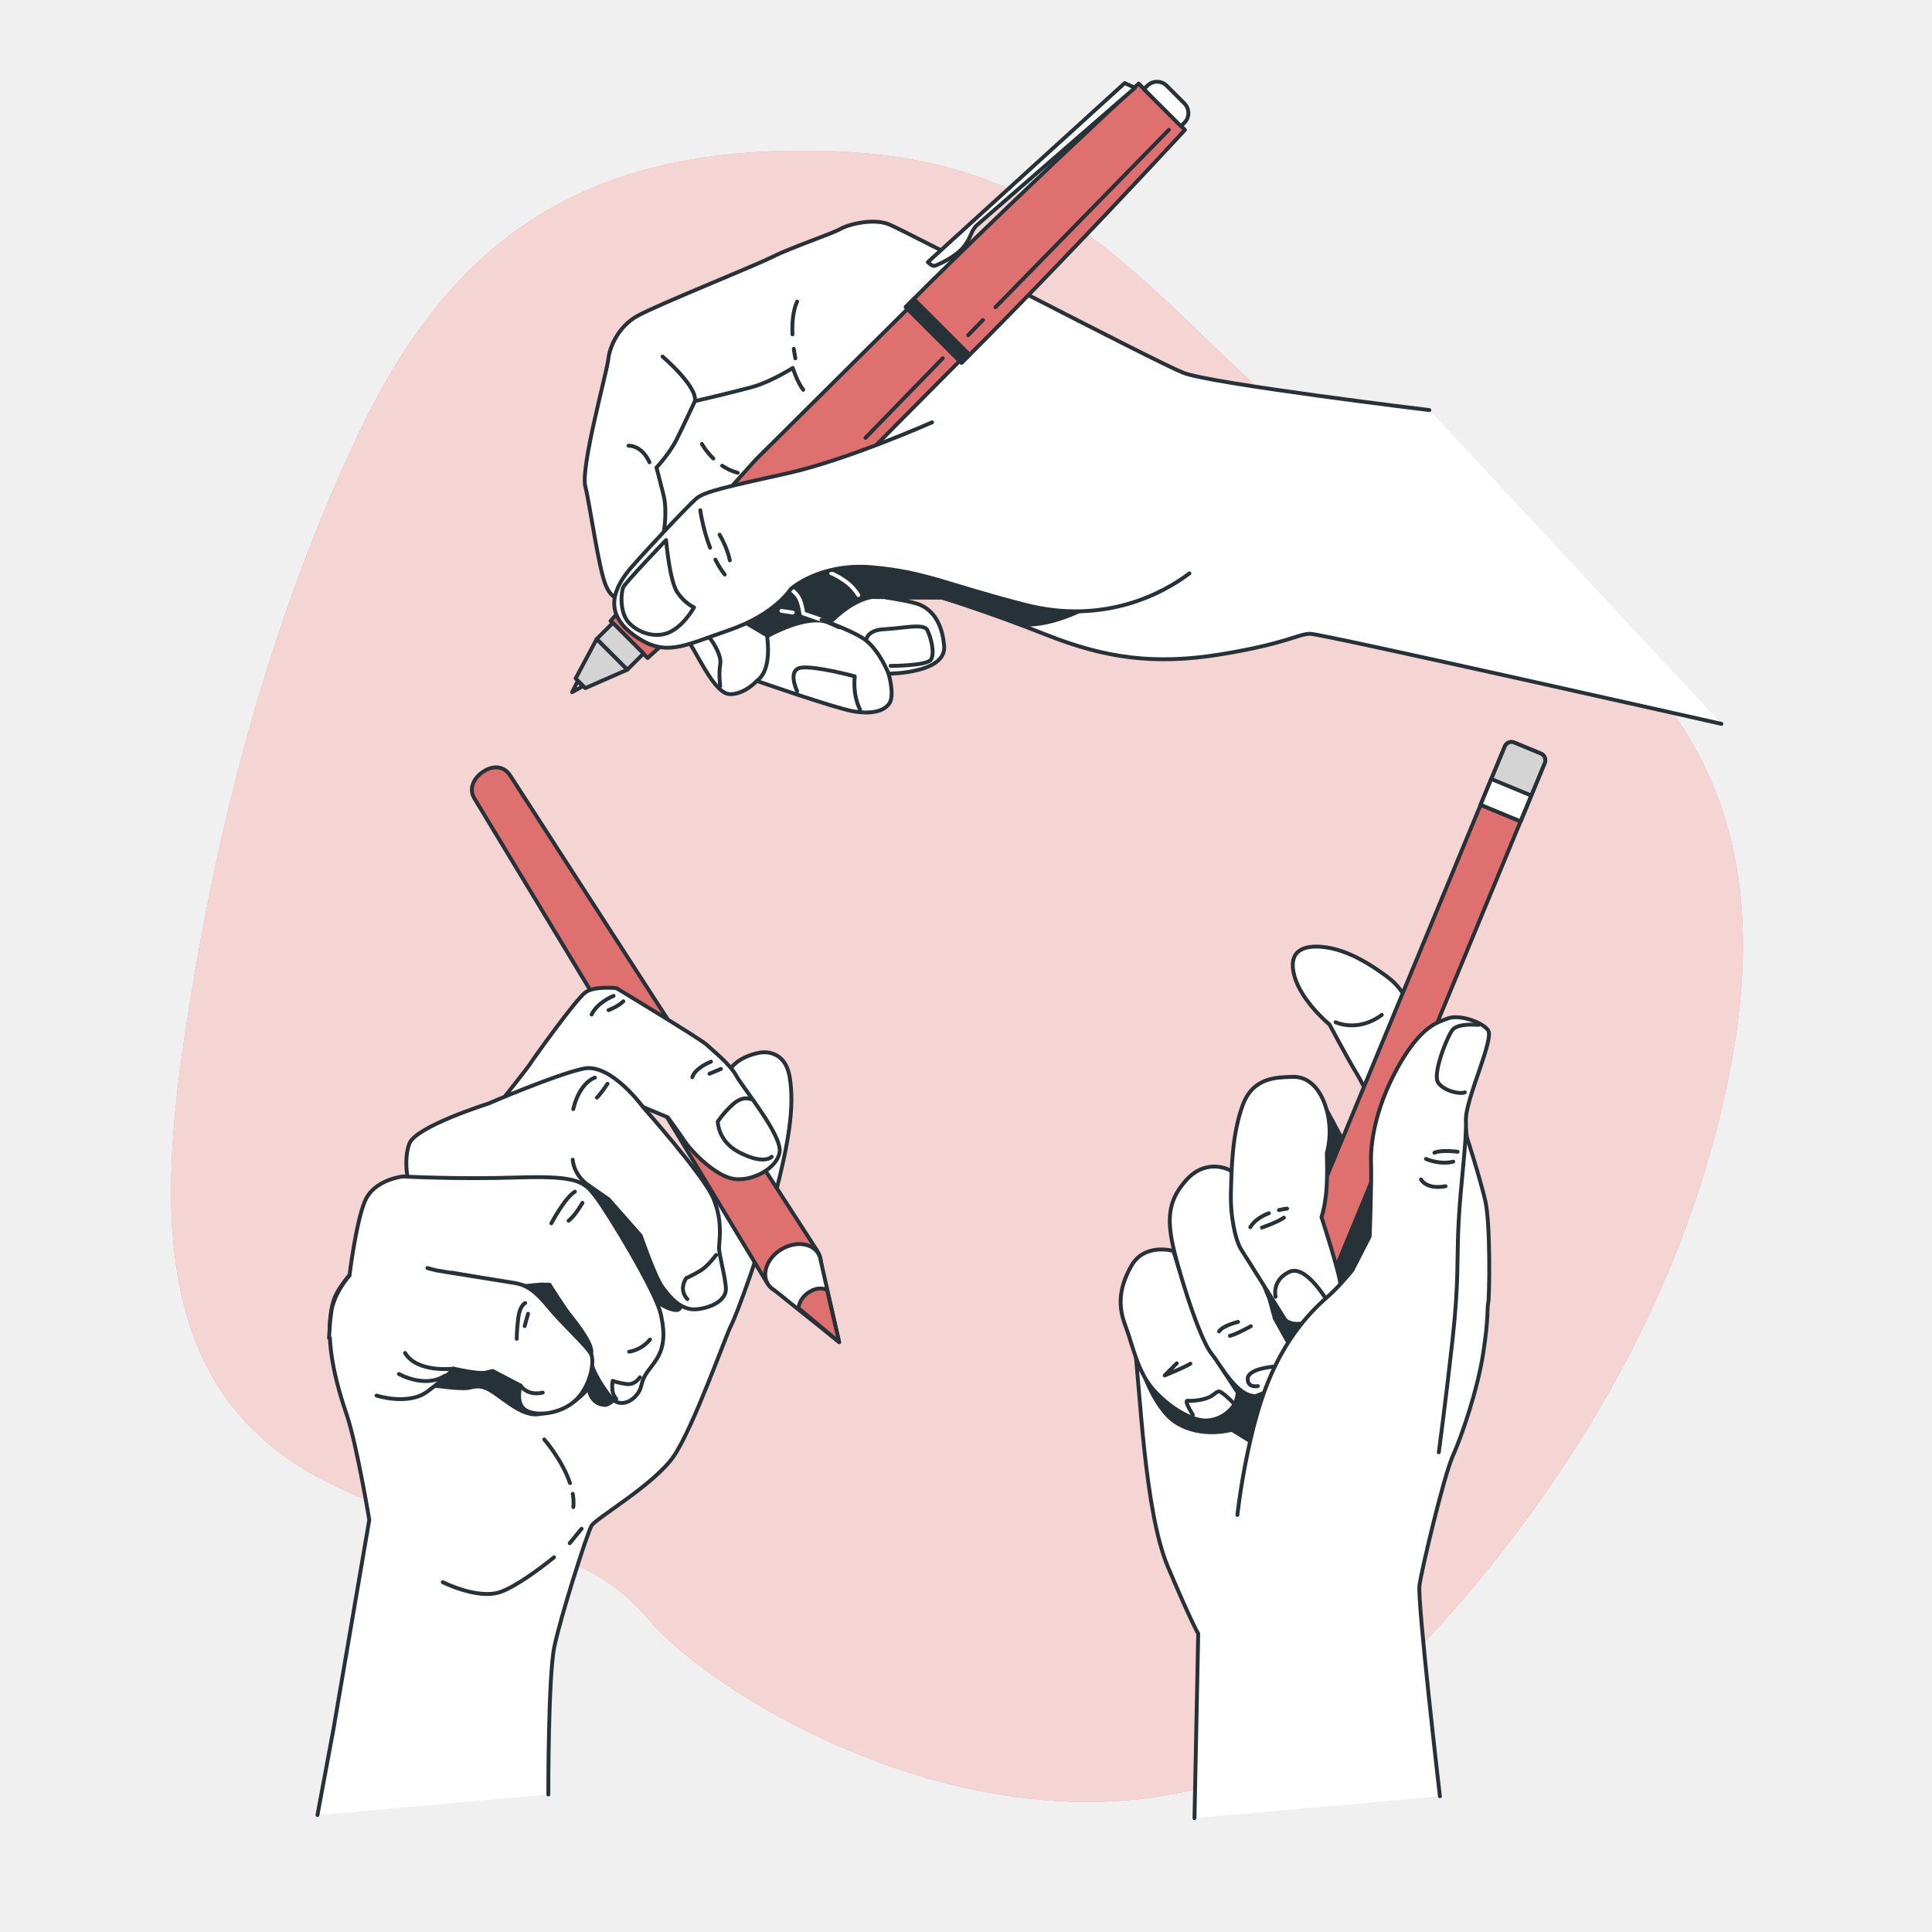
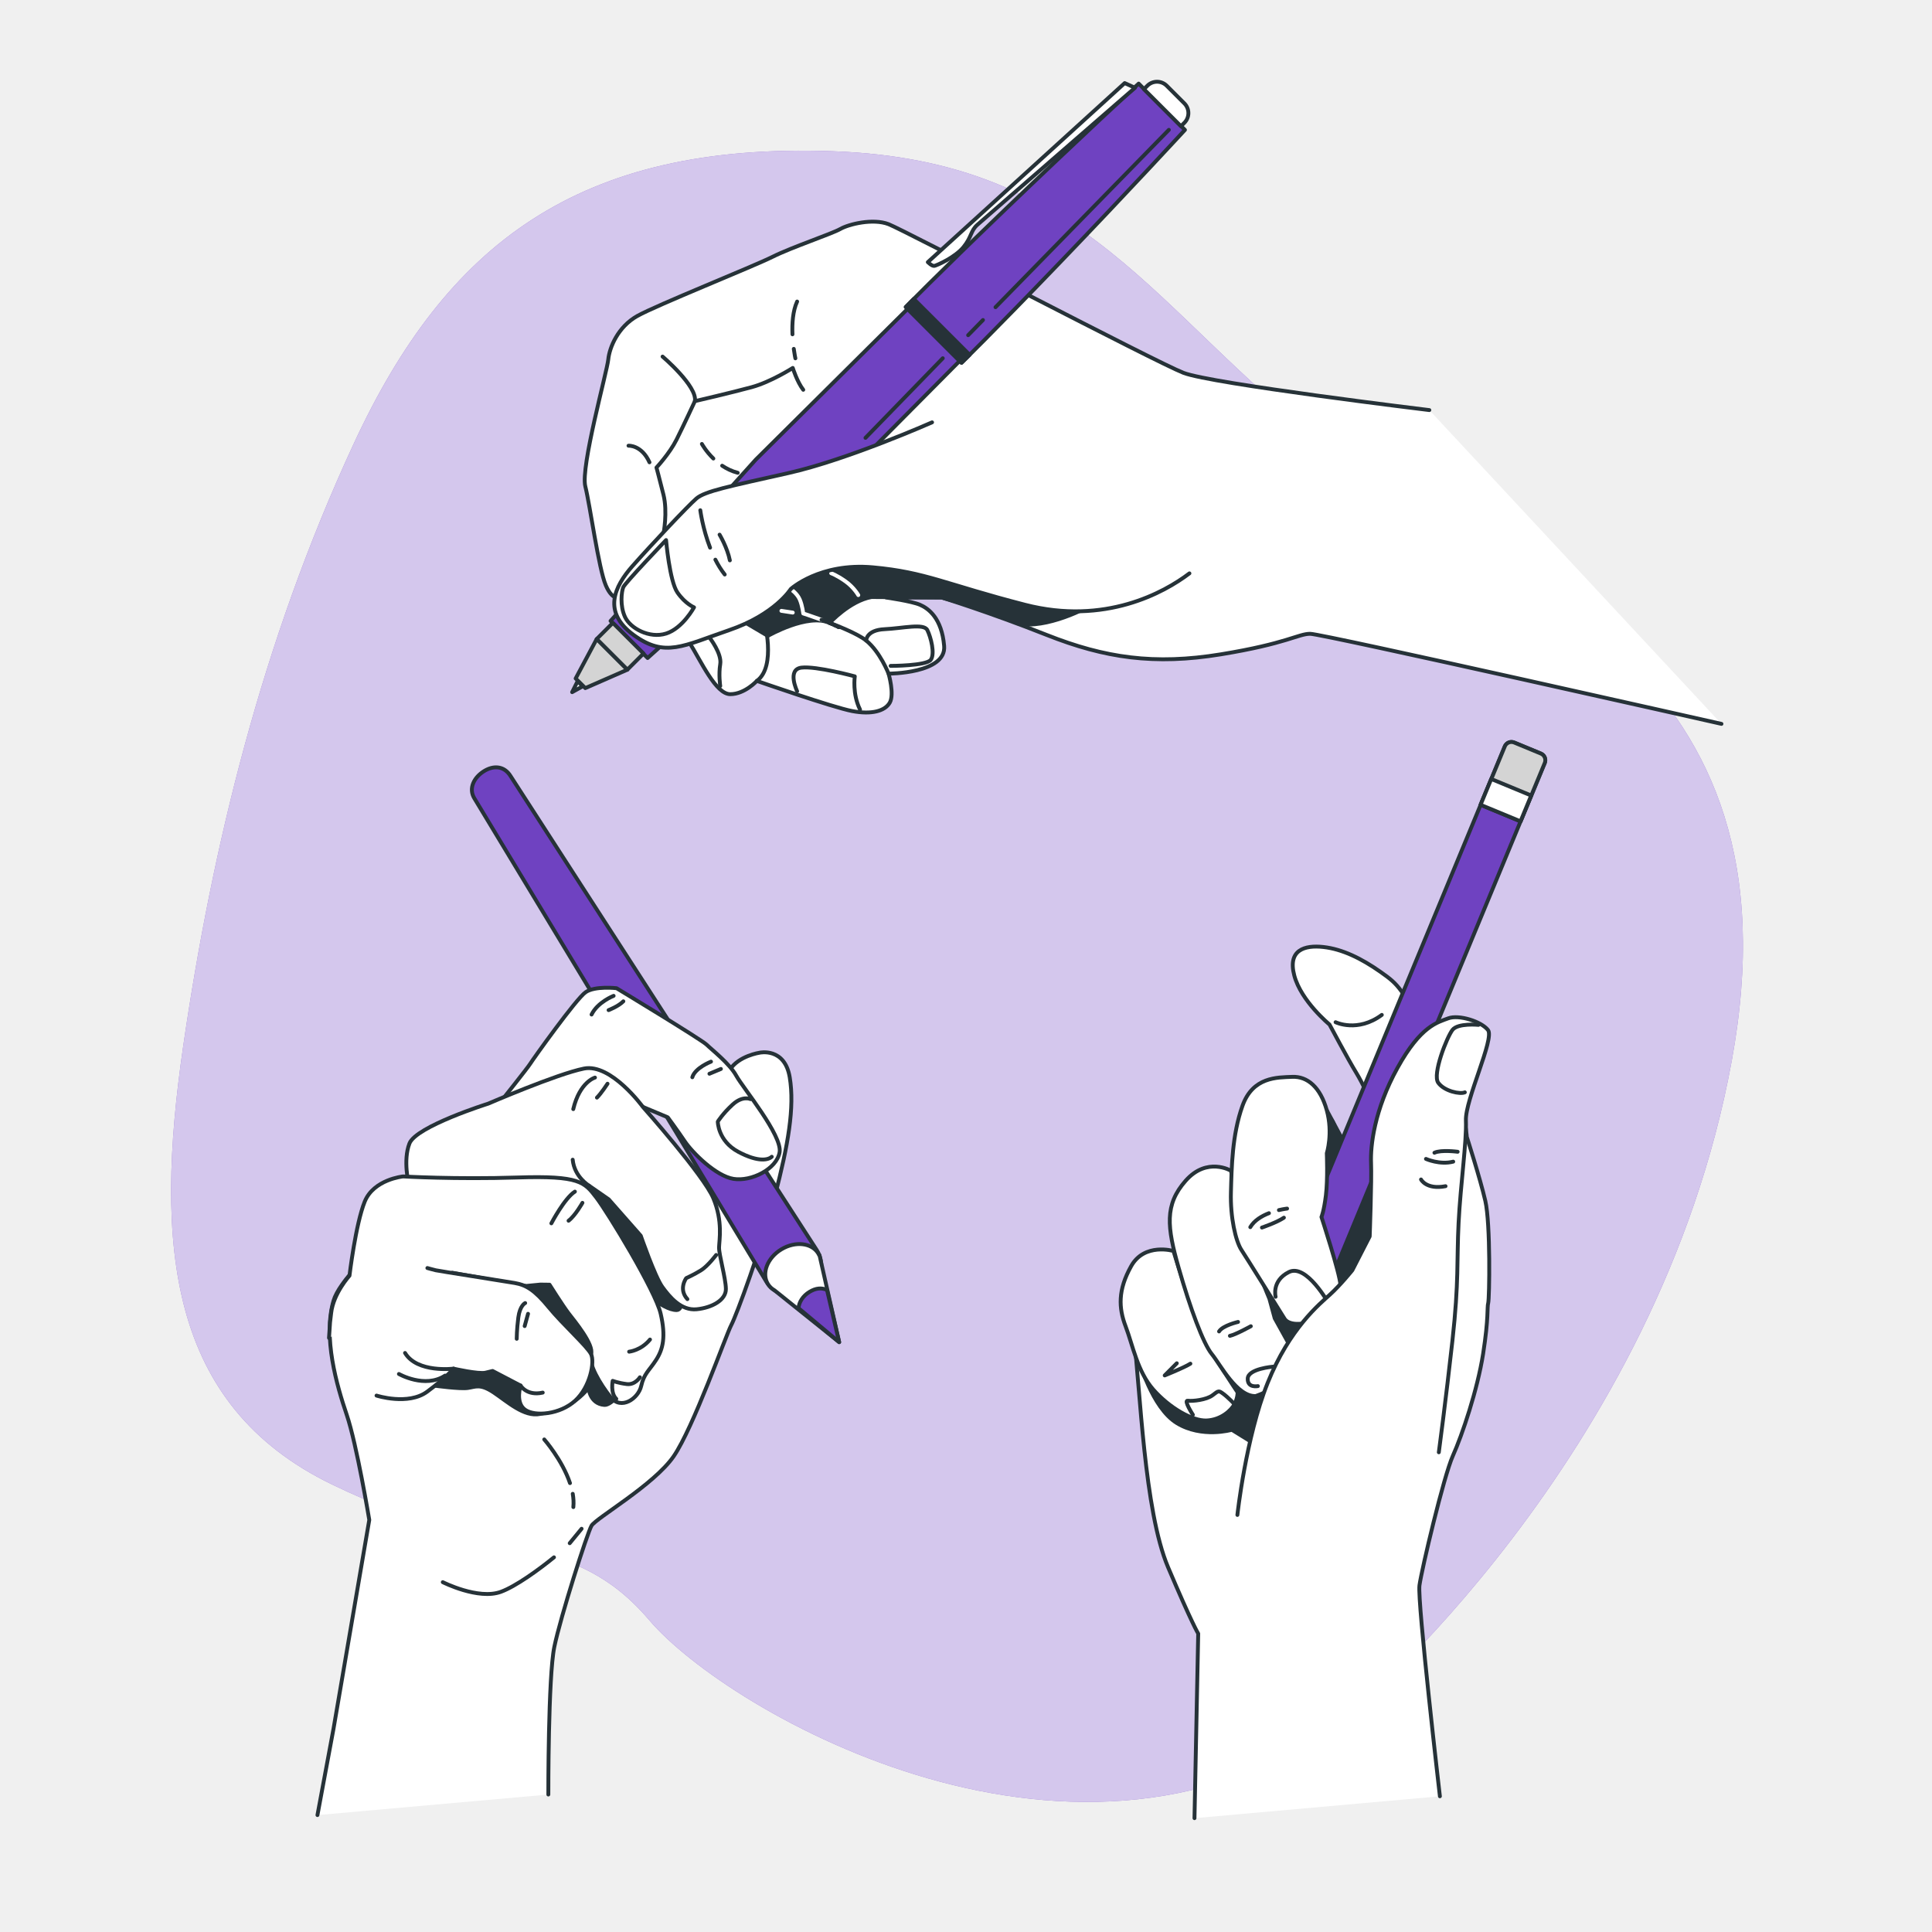
<svg xmlns="http://www.w3.org/2000/svg" width="500" height="500" viewBox="0 0 500 500" fill="none">
-   <path d="M349.011 444.022C349.011 444.022 429.191 377.842 448.149 274.664C467.107 171.486 389.437 150.727 343.893 115.789C298.349 80.851 281.599 41.518 215.581 39.139C149.563 36.761 115.399 63.35 91.537 114.848C67.676 166.346 54.92 219.222 47.402 270.824C39.884 322.426 43.547 363.637 85.913 384.172C128.279 404.707 147.95 395.678 168.068 419.342C188.186 443.005 280.032 496.543 349.011 444.022Z" fill="#DF7070" />
+   <path d="M349.011 444.022C349.011 444.022 429.191 377.842 448.149 274.664C467.107 171.486 389.437 150.727 343.893 115.789C298.349 80.851 281.599 41.518 215.581 39.139C149.563 36.761 115.399 63.35 91.537 114.848C67.676 166.346 54.92 219.222 47.402 270.824C39.884 322.426 43.547 363.637 85.913 384.172C128.279 404.707 147.95 395.678 168.068 419.342C188.186 443.005 280.032 496.543 349.011 444.022Z" fill="#6F42C1" />
  <path opacity="0.7" d="M349.011 444.022C349.011 444.022 429.191 377.842 448.149 274.664C467.107 171.486 389.437 150.727 343.893 115.789C298.349 80.851 281.599 41.518 215.581 39.139C149.563 36.761 115.399 63.35 91.537 114.848C67.676 166.346 54.92 219.222 47.402 270.824C39.884 322.426 43.547 363.637 85.913 384.172C128.279 404.707 147.95 395.678 168.068 419.342C188.186 443.005 280.032 496.543 349.011 444.022Z" fill="white" />
  <path d="M372.643 464.874C372.643 464.874 366.784 414.421 367.355 410.297C367.926 406.172 373.619 382.073 376.003 376.753C378.388 371.433 382.366 359.709 383.834 350.327C385.302 340.945 384.82 338.356 385.144 337.224C385.469 336.092 385.768 316.694 384.4 310.787C383.032 304.88 379.599 294.214 379.599 294.214C379.599 294.214 379.159 283.794 370.731 269.611C362.303 255.428 362.288 255.056 357.293 251.539C352.298 248.022 347.35 245.622 342.481 245.082C337.612 244.542 333.193 245.847 334.965 252.482C336.736 259.118 344.074 265.145 344.074 265.145C344.074 265.145 348.932 274.26 350.935 277.53C352.937 280.801 354.599 284.831 354.599 284.831L355.023 294.878L351.925 300.973C351.925 300.973 347.255 296.324 345.159 290.821C343.063 285.318 335.064 290.129 332.449 298.814C329.834 307.499 291.782 333.338 293.448 346.315C295.115 359.292 296.079 390.939 302.289 405.588C308.5 420.237 310.098 422.78 310.098 422.78L309.133 470.538" fill="white" />
  <path d="M372.643 464.874C372.643 464.874 366.784 414.421 367.355 410.297C367.926 406.172 373.619 382.073 376.003 376.753C378.388 371.433 382.366 359.709 383.834 350.327C385.302 340.945 384.82 338.356 385.144 337.224C385.469 336.092 385.768 316.694 384.4 310.787C383.032 304.88 379.599 294.214 379.599 294.214C379.599 294.214 379.159 283.794 370.731 269.611C362.303 255.428 362.288 255.056 357.293 251.539C352.298 248.022 347.35 245.622 342.481 245.082C337.612 244.542 333.193 245.847 334.965 252.482C336.736 259.118 344.074 265.145 344.074 265.145C344.074 265.145 348.932 274.26 350.935 277.53C352.937 280.801 354.599 284.831 354.599 284.831L355.023 294.878L351.925 300.973C351.925 300.973 347.255 296.324 345.159 290.821C343.063 285.318 335.064 290.129 332.449 298.814C329.834 307.499 291.782 333.338 293.448 346.315C295.115 359.292 296.079 390.939 302.289 405.588C308.5 420.237 310.098 422.78 310.098 422.78L309.133 470.538" stroke="#263238" stroke-miterlimit="10" stroke-linecap="round" stroke-linejoin="round" />
  <path d="M294.748 351.881C294.748 351.881 298.048 364.28 304.55 368.281C311.051 372.282 318.803 370.031 318.803 370.031L326.055 374.532L354.312 336.773C354.312 336.773 360.313 318.519 359.813 312.017C359.313 305.516 358.813 301.514 357.813 300.764C356.813 300.014 349.561 297.013 349.561 297.013L346.81 293.762L343.37 287.339C343.37 287.339 339.808 299.514 330.306 309.016C320.804 318.518 302.049 332.522 298.298 340.273C294.548 348.027 293.498 346.38 294.748 351.881Z" fill="#263238" stroke="#263238" stroke-miterlimit="10" stroke-linecap="round" stroke-linejoin="round" />
  <path d="M345.65 264.55C345.65 264.55 351.325 267.321 357.612 262.655" stroke="#263238" stroke-miterlimit="10" stroke-linecap="round" stroke-linejoin="round" />
-   <path d="M345.312 329.089L335.028 341.487C334.462 342.169 333.355 341.701 333.45 340.819L334.971 324.81L389.443 193.166C389.834 192.221 390.917 191.772 391.862 192.163L398.78 195.026C399.725 195.417 400.174 196.5 399.783 197.445L345.312 329.089Z" fill="#DF7070" stroke="#263238" stroke-miterlimit="10" stroke-linecap="round" stroke-linejoin="round" />
+   <path d="M345.312 329.089L335.028 341.487C334.462 342.169 333.355 341.701 333.45 340.819L334.971 324.81L389.443 193.166C389.834 192.221 390.917 191.772 391.862 192.163L398.78 195.026C399.725 195.417 400.174 196.5 399.783 197.445L345.312 329.089Z" fill="#6F42C1" stroke="#263238" stroke-miterlimit="10" stroke-linecap="round" stroke-linejoin="round" />
  <path d="M393.529 212.564L399.785 197.446C400.176 196.501 399.727 195.418 398.782 195.027L391.864 192.164C390.919 191.773 389.836 192.222 389.445 193.167L383.189 208.285L393.529 212.564Z" fill="#D4D4D4" stroke="#263238" stroke-miterlimit="10" stroke-linecap="round" stroke-linejoin="round" />
  <path d="M385.932 201.6L383.167 208.283L393.507 212.562L396.273 205.878L385.932 201.6Z" fill="white" stroke="#263238" stroke-miterlimit="10" stroke-linecap="round" stroke-linejoin="round" />
  <path d="M334.968 324.846L333.45 340.82C333.354 341.702 334.462 342.17 335.028 341.488L345.29 329.117L334.968 324.846Z" fill="white" stroke="#263238" stroke-miterlimit="10" stroke-linecap="round" stroke-linejoin="round" />
  <path d="M334.119 333.782L333.45 340.82C333.354 341.701 334.462 342.17 335.028 341.487L339.554 336.03L334.119 333.782Z" fill="#263238" stroke="#263238" stroke-miterlimit="10" stroke-linecap="round" stroke-linejoin="round" />
  <path d="M320.286 360.335C320.286 360.335 320.345 361.722 319.488 363.379C318.631 365.036 315.955 367.465 312.257 367.621C308.558 367.777 302.623 364.323 298.488 359.634C294.353 354.946 293.136 348.05 291.312 343.264C289.489 338.478 289.294 333.855 292.738 327.688C296.183 321.522 303.687 323.752 303.687 323.752C303.687 323.752 309.062 341.356 311.338 345.891C313.615 350.428 320.286 360.335 320.286 360.335Z" fill="white" stroke="#263238" stroke-miterlimit="10" stroke-linecap="round" stroke-linejoin="round" />
  <path d="M308.721 366.15C308.721 366.15 306.243 362.318 307.409 362.5C308.574 362.682 312.263 362.295 313.833 361.071C315.402 359.847 315.402 359.847 316.597 360.723C317.792 361.599 319.488 363.38 319.488 363.38" stroke="#263238" stroke-miterlimit="10" stroke-linecap="round" stroke-linejoin="round" />
  <path d="M304.553 352.816L301.425 355.958C301.425 355.958 306.359 353.994 308.069 352.918" stroke="#263238" stroke-miterlimit="10" stroke-linecap="round" stroke-linejoin="round" />
  <path d="M318.558 302.978C318.558 302.978 312.382 299.302 306.857 305.557C301.332 311.811 302.038 317.571 305.03 328.097C308.022 338.623 311.418 347.743 313.615 350.429C315.813 353.115 320.104 361.502 324.958 361.297C324.958 361.297 333.182 358.634 334.605 353.942C336.028 349.25 333.407 347.508 333.407 347.508L329.897 341.172L328.526 336.135C328.526 336.135 323.896 325.215 322.496 319.485C321.097 313.754 318.558 302.978 318.558 302.978Z" fill="white" stroke="#263238" stroke-miterlimit="10" stroke-linecap="round" stroke-linejoin="round" />
  <path d="M323.713 343.228C323.713 343.228 319.791 345.4 318.3 345.714" stroke="#263238" stroke-miterlimit="10" stroke-linecap="round" stroke-linejoin="round" />
  <path d="M320.405 342.114C320.405 342.114 316.431 343.034 315.492 344.579" stroke="#263238" stroke-miterlimit="10" stroke-linecap="round" stroke-linejoin="round" />
  <path d="M329.5 353.693C329.5 353.693 323.037 354.198 322.914 356.75C322.79 359.303 325.545 358.723 325.545 358.723" stroke="#263238" stroke-miterlimit="10" stroke-linecap="round" stroke-linejoin="round" />
  <path d="M343.377 298.456C343.377 298.456 345.011 293.292 343.371 287.341C341.73 281.389 338.367 278.521 334.437 278.687C330.507 278.853 324.246 278.654 321.554 286.178C318.861 293.702 318.751 302.043 318.562 308.536C318.373 315.028 319.793 321.221 321.277 323.474C322.762 325.727 331.458 339.717 332.451 341.296C333.444 342.875 336.931 343.191 340.792 341.407C344.653 339.623 347.03 335.586 346.903 332.581C346.776 329.576 341.99 314.957 341.99 314.957C341.99 314.957 342.625 313.541 343.143 309.351C343.66 305.159 343.377 298.456 343.377 298.456Z" fill="white" stroke="#263238" stroke-miterlimit="10" stroke-linecap="round" stroke-linejoin="round" />
  <path d="M330.125 335.604C330.125 335.604 329.025 331.482 333.56 329.206C338.095 326.93 343.861 337.339 343.861 337.339" stroke="#263238" stroke-miterlimit="10" stroke-linecap="round" stroke-linejoin="round" />
  <path d="M328.402 313.97C326.544 314.694 324.608 315.831 323.574 317.587" stroke="#263238" stroke-miterlimit="10" stroke-linecap="round" stroke-linejoin="round" />
  <path d="M333.098 312.784C333.098 312.784 332.222 312.878 330.981 313.173" stroke="#263238" stroke-miterlimit="10" stroke-linecap="round" stroke-linejoin="round" />
  <path d="M326.59 317.691C326.59 317.691 330.471 316.369 332.271 315.135" stroke="#263238" stroke-miterlimit="10" stroke-linecap="round" stroke-linejoin="round" />
  <path d="M320.236 392.063C320.236 392.063 322.401 372.056 328.057 357.923C333.712 343.79 341.549 337.438 344.225 335.009C346.901 332.58 349.981 328.745 349.981 328.745L354.474 319.987C354.474 319.987 355.015 305.375 354.829 300.983C354.643 296.591 355.64 287.286 361.663 276.379C367.686 265.472 372.049 264.593 374.784 263.551C377.519 262.509 383.386 264.346 385.102 266.589C386.818 268.832 379.15 284.672 379.375 289.988C379.599 295.305 377.988 306.488 377.483 316.467C376.978 326.446 377.604 331.476 375.887 346.958C374.17 362.44 372.366 375.852 372.366 375.852" fill="white" />
  <path d="M320.236 392.063C320.236 392.063 322.401 372.056 328.057 357.923C333.712 343.79 341.549 337.438 344.225 335.009C346.901 332.58 349.981 328.745 349.981 328.745L354.474 319.987C354.474 319.987 355.015 305.375 354.829 300.983C354.643 296.591 355.64 287.286 361.663 276.379C367.686 265.472 372.049 264.593 374.784 263.551C377.519 262.509 383.386 264.346 385.102 266.589C386.818 268.832 379.15 284.672 379.375 289.988C379.599 295.305 377.988 306.488 377.483 316.467C376.978 326.446 377.604 331.476 375.887 346.958C374.17 362.44 372.366 375.852 372.366 375.852" stroke="#263238" stroke-miterlimit="10" stroke-linecap="round" stroke-linejoin="round" />
  <path d="M382.625 265.239C382.625 265.239 377.335 264.71 375.907 266.526C374.479 268.342 370.624 278.037 372.222 280.227C373.82 282.417 377.868 283.249 379.099 282.696" stroke="#263238" stroke-miterlimit="10" stroke-linecap="round" stroke-linejoin="round" />
  <path d="M377.239 298.075C377.239 298.075 372.951 297.504 371.23 298.329" stroke="#263238" stroke-miterlimit="10" stroke-linecap="round" stroke-linejoin="round" />
  <path d="M369.04 299.926C369.04 299.926 372.619 301.531 376.093 300.631" stroke="#263238" stroke-miterlimit="10" stroke-linecap="round" stroke-linejoin="round" />
  <path d="M367.76 305.247C367.76 305.247 369.128 307.948 374.104 306.986" stroke="#263238" stroke-miterlimit="10" stroke-linecap="round" stroke-linejoin="round" />
  <path d="M369.91 106.131C369.91 106.131 313.451 99.298 306.259 96.484C299.067 93.669 234.03 59.583 229.965 58.019C225.9 56.455 219.646 58.019 217.457 59.269C215.268 60.52 204.949 63.959 199.946 66.46C194.943 68.961 169.927 78.966 164.924 81.78C159.921 84.594 157.732 89.91 157.419 93.036C157.106 96.163 150.226 120.865 151.476 125.868C152.726 130.871 154.914 147.131 156.79 151.509C158.666 155.887 160.855 154.949 163.044 154.636C165.233 154.323 172.425 150.572 172.425 150.572C172.425 150.572 175.239 161.203 178.365 166.207C181.491 171.211 185.243 179.653 188.996 179.653C192.748 179.653 195.875 176.214 195.875 176.214C195.875 176.214 215.574 183.094 220.577 184.032C225.58 184.97 229.019 184.033 230.27 181.844C231.521 179.655 229.958 174.339 229.958 174.339C229.958 174.339 244.967 174.34 244.342 167.148C243.717 159.956 240.278 157.455 238.089 156.516C235.9 155.578 229.334 154.639 229.334 154.639L243.718 154.64C243.718 154.64 255.913 158.393 270.921 164.335C285.93 170.277 298.75 172.154 315.948 169.341C333.146 166.528 335.96 164.026 339.087 164.027C342.214 164.028 445.515 187.338 445.515 187.338" fill="white" />
  <path d="M369.91 106.131C369.91 106.131 313.451 99.298 306.259 96.484C299.067 93.669 234.03 59.583 229.965 58.019C225.9 56.455 219.646 58.019 217.457 59.269C215.268 60.52 204.949 63.959 199.946 66.46C194.943 68.961 169.927 78.966 164.924 81.78C159.921 84.594 157.732 89.91 157.419 93.036C157.106 96.163 150.226 120.865 151.476 125.868C152.726 130.871 154.914 147.131 156.79 151.509C158.666 155.887 160.855 154.949 163.044 154.636C165.233 154.323 172.425 150.572 172.425 150.572C172.425 150.572 175.239 161.203 178.365 166.207C181.491 171.211 185.243 179.653 188.996 179.653C192.748 179.653 195.875 176.214 195.875 176.214C195.875 176.214 215.574 183.094 220.577 184.032C225.58 184.97 229.019 184.033 230.27 181.844C231.521 179.655 229.958 174.339 229.958 174.339C229.958 174.339 244.967 174.34 244.342 167.148C243.717 159.956 240.278 157.455 238.089 156.516C235.9 155.578 229.334 154.639 229.334 154.639L243.718 154.64C243.718 154.64 255.913 158.393 270.921 164.335C285.93 170.277 298.75 172.154 315.948 169.341C333.146 166.528 335.96 164.026 339.087 164.027C342.214 164.028 445.515 187.338 445.515 187.338" stroke="#263238" stroke-miterlimit="10" stroke-linecap="round" stroke-linejoin="round" />
  <path d="M214.859 161.284C214.915 161.31 214.97 161.334 215.024 161.359C214.961 161.33 214.905 161.305 214.859 161.284Z" fill="#263238" stroke="#263238" stroke-miterlimit="10" stroke-linecap="round" stroke-linejoin="round" />
  <path d="M214.82 161.266C214.833 161.272 214.844 161.277 214.859 161.284C214.846 161.278 214.834 161.273 214.82 161.266Z" fill="#263238" stroke="#263238" stroke-miterlimit="10" stroke-linecap="round" stroke-linejoin="round" />
  <path d="M214.715 161.219C214.715 161.219 214.722 161.222 214.735 161.228C214.728 161.225 214.723 161.222 214.715 161.219Z" fill="#263238" stroke="#263238" stroke-miterlimit="10" stroke-linecap="round" stroke-linejoin="round" />
  <path d="M215.024 161.359C215.117 161.401 215.225 161.45 215.345 161.505C215.243 161.459 215.135 161.41 215.024 161.359Z" fill="#263238" stroke="#263238" stroke-miterlimit="10" stroke-linecap="round" stroke-linejoin="round" />
  <path d="M214.735 161.228C214.765 161.242 214.791 161.253 214.82 161.267C214.783 161.249 214.752 161.235 214.735 161.228Z" fill="#263238" stroke="#263238" stroke-miterlimit="10" stroke-linecap="round" stroke-linejoin="round" />
  <path d="M215.345 161.505C215.561 161.603 215.756 161.692 215.931 161.771C215.727 161.678 215.524 161.586 215.345 161.505Z" fill="#263238" stroke="#263238" stroke-miterlimit="10" stroke-linecap="round" stroke-linejoin="round" />
  <path d="M217.114 162.309C217.29 162.389 217.261 162.376 217.114 162.309Z" fill="#263238" stroke="#263238" stroke-miterlimit="10" stroke-linecap="round" stroke-linejoin="round" />
  <path d="M216.906 162.214C216.992 162.253 217.064 162.286 217.114 162.309C217.06 162.284 216.989 162.252 216.906 162.214Z" fill="#263238" stroke="#263238" stroke-miterlimit="10" stroke-linecap="round" stroke-linejoin="round" />
  <path d="M216.738 162.138C216.798 162.165 216.854 162.191 216.906 162.214C216.856 162.192 216.8 162.166 216.738 162.138Z" fill="#263238" stroke="#263238" stroke-miterlimit="10" stroke-linecap="round" stroke-linejoin="round" />
  <path d="M215.931 161.771C216.056 161.828 216.181 161.885 216.303 161.94C216.191 161.889 216.066 161.832 215.931 161.771Z" fill="#263238" stroke="#263238" stroke-miterlimit="10" stroke-linecap="round" stroke-linejoin="round" />
  <path d="M216.302 161.94C216.475 162.018 216.617 162.083 216.737 162.138C216.607 162.078 216.458 162.011 216.302 161.94Z" fill="#263238" stroke="#263238" stroke-miterlimit="10" stroke-linecap="round" stroke-linejoin="round" />
  <path d="M248.66 149.334C245.351 148.599 242.318 148.516 239.687 148.753C239.118 146.752 236.145 144.688 235.093 143.936C233.287 142.646 203.623 146.774 199.496 149.869C195.369 152.964 191.499 156.06 193.047 161.219L198.722 164.572C198.722 164.572 209.04 158.639 214.715 161.219C214.715 161.219 219.874 155.544 225.549 154.512L243.717 154.64C243.717 154.64 256.531 158.19 262.435 160.896C268.339 163.602 280.638 157.944 282.36 156.468C284.083 154.992 257.516 151.302 248.66 149.334Z" fill="#263238" stroke="#263238" stroke-miterlimit="10" stroke-linecap="round" stroke-linejoin="round" />
  <path d="M197.704 160.346C197.704 160.346 201.062 172.416 195.878 176.217" stroke="#263238" stroke-miterlimit="10" stroke-linecap="round" stroke-linejoin="round" />
  <path d="M186.398 177.531C186.398 177.531 185.946 174.591 186.398 171.878C186.85 169.165 183.684 165.095 183.684 165.095" stroke="#263238" stroke-miterlimit="10" stroke-linecap="round" stroke-linejoin="round" />
  <path d="M206.297 178.888C206.297 178.888 203.584 173.235 207.428 172.783C211.272 172.331 221.221 175.044 221.221 175.044C221.221 175.044 220.543 179.566 222.578 183.636" stroke="#263238" stroke-miterlimit="10" stroke-linecap="round" stroke-linejoin="round" />
  <path d="M212.606 160.398C209.925 159.421 207.88 158.764 207.88 158.764C207.88 158.764 207.654 156.729 206.976 155.146C206.298 153.563 204.635 152.453 204.635 152.453" stroke="white" stroke-miterlimit="10" stroke-linecap="round" stroke-linejoin="round" />
  <path d="M229.961 174.341C229.961 174.341 227.777 168.713 224.16 165.773C221.996 164.015 216.596 161.852 212.606 160.398" stroke="#263238" stroke-miterlimit="10" stroke-linecap="round" stroke-linejoin="round" />
  <path d="M202.227 158.085L205.166 158.537" stroke="white" stroke-miterlimit="10" stroke-linecap="round" stroke-linejoin="round" />
  <path d="M224.16 165.773C224.16 165.773 224.16 163.06 228.909 162.834C233.658 162.608 239.084 161.251 239.989 163.06C240.893 164.869 242.024 169.165 240.893 170.748C239.762 172.331 230.492 172.331 230.492 172.331" stroke="#263238" stroke-miterlimit="10" stroke-linecap="round" stroke-linejoin="round" />
  <path d="M222.125 154.015C222.125 154.015 220.994 151.98 218.733 150.397C216.472 148.814 215.115 148.362 215.115 148.362" stroke="white" stroke-miterlimit="10" stroke-linecap="round" stroke-linejoin="round" />
  <path d="M171.701 138.186C171.701 138.186 172.832 132.533 171.701 128.011C170.57 123.489 169.892 121.001 169.892 121.001C169.892 121.001 173.284 117.383 175.093 113.765C176.902 110.147 179.841 103.816 179.841 103.816C179.841 103.816 189.564 101.555 194.539 100.198C199.514 98.841 205.167 95.223 205.167 95.223C205.167 95.223 206.298 98.841 207.881 100.876" stroke="#263238" stroke-miterlimit="10" stroke-linecap="round" stroke-linejoin="round" />
  <path d="M186.896 120.524C188.051 121.298 189.394 121.962 190.92 122.358" stroke="#263238" stroke-miterlimit="10" stroke-linecap="round" stroke-linejoin="round" />
  <path d="M181.65 114.896C181.65 114.896 182.652 116.756 184.615 118.666" stroke="#263238" stroke-miterlimit="10" stroke-linecap="round" stroke-linejoin="round" />
  <path d="M205.089 86.521C204.973 83.714 205.175 80.486 206.296 78.039" stroke="#263238" stroke-miterlimit="10" stroke-linecap="round" stroke-linejoin="round" />
  <path d="M205.844 92.737C205.844 92.737 205.632 91.774 205.429 90.286" stroke="#263238" stroke-miterlimit="10" stroke-linecap="round" stroke-linejoin="round" />
  <path d="M171.475 92.284C171.475 92.284 180.52 99.972 179.841 103.816" stroke="#263238" stroke-miterlimit="10" stroke-linecap="round" stroke-linejoin="round" />
  <path d="M162.656 115.348C162.656 115.348 166.048 115.122 168.083 119.644" stroke="#263238" stroke-miterlimit="10" stroke-linecap="round" stroke-linejoin="round" />
-   <path d="M252.086 89.656L245.366 82.936L238.646 76.216L195.606 118.936L158.011 160.7L162.807 165.496L167.602 170.291L209.366 132.696L252.086 89.656Z" fill="#DF7070" stroke="#263238" stroke-miterlimit="10" stroke-linecap="round" stroke-linejoin="round" />
-   <path d="M274.268 67.971C292.24 49.266 306.666 33.617 306.666 33.617L300.676 27.626L294.685 21.636C294.685 21.636 279.036 36.062 260.331 54.033C241.626 72.004 234.413 79.462 234.413 79.462L241.626 86.675L248.839 93.888C248.839 93.888 256.297 86.676 274.268 67.971Z" fill="#DF7070" stroke="#263238" stroke-miterlimit="10" stroke-linecap="round" stroke-linejoin="round" />
+   <path d="M252.086 89.656L245.366 82.936L238.646 76.216L195.606 118.936L158.011 160.7L162.807 165.496L167.602 170.291L209.366 132.696L252.086 89.656Z" fill="#6F42C1" stroke="#263238" stroke-miterlimit="10" stroke-linecap="round" stroke-linejoin="round" />
+   <path d="M274.268 67.971C292.24 49.266 306.666 33.617 306.666 33.617L300.676 27.626L294.685 21.636C294.685 21.636 279.036 36.062 260.331 54.033C241.626 72.004 234.413 79.462 234.413 79.462L241.626 86.675L248.839 93.888C248.839 93.888 256.297 86.676 274.268 67.971Z" fill="#6F42C1" stroke="#263238" stroke-miterlimit="10" stroke-linecap="round" stroke-linejoin="round" />
  <path d="M254.391 82.82L250.555 86.745" stroke="#263238" stroke-miterlimit="10" stroke-linecap="round" stroke-linejoin="round" />
  <path d="M302.5 33.605L257.634 79.503" stroke="#263238" stroke-miterlimit="10" stroke-linecap="round" stroke-linejoin="round" />
  <path d="M243.987 92.716L223.985 113.315" stroke="#263238" stroke-miterlimit="10" stroke-linecap="round" stroke-linejoin="round" />
  <path d="M236.475 77.368C235.066 78.788 234.413 79.463 234.413 79.463L248.839 93.889C248.839 93.889 249.514 93.236 250.934 91.827L236.475 77.368Z" fill="#263238" stroke="#263238" stroke-miterlimit="10" stroke-linecap="round" stroke-linejoin="round" />
  <path d="M166.541 169.127L158.609 161.195L154.416 165.387L162.349 173.32L166.541 169.127Z" fill="#D4D4D4" stroke="#263238" stroke-miterlimit="10" stroke-linecap="round" stroke-linejoin="round" />
  <path d="M154.417 165.39L148.977 175.588L151.47 178.081L162.349 173.322L154.417 165.39Z" fill="#D4D4D4" stroke="#263238" stroke-miterlimit="10" stroke-linecap="round" stroke-linejoin="round" />
  <path d="M149.486 176.296L148.07 179.128L150.801 177.611L149.486 176.296Z" fill="white" stroke="#263238" stroke-miterlimit="10" stroke-linecap="round" stroke-linejoin="round" />
  <path d="M306.512 26.757L301.948 22.193C300.562 20.807 298.315 20.807 296.93 22.193L296.043 23.08L305.626 32.663L306.513 31.776C307.898 30.389 307.898 28.143 306.512 26.757Z" fill="white" stroke="#263238" stroke-miterlimit="10" stroke-linecap="round" stroke-linejoin="round" />
  <path d="M293.738 22.716L291.069 21.503L240.122 67.84C240.122 67.84 241.214 68.932 241.82 68.81C242.426 68.688 247.157 66.627 249.341 63.958C251.524 61.289 251.161 59.712 252.98 58.136C254.8 56.559 293.738 22.716 293.738 22.716Z" fill="white" stroke="#263238" stroke-miterlimit="10" stroke-linecap="round" stroke-linejoin="round" />
  <path d="M241.218 109.302C241.218 109.302 219.33 118.995 204.008 122.435C188.686 125.875 182.432 127.125 180.244 129.001C178.055 130.877 168.362 141.196 163.672 146.511C158.982 151.827 155.855 158.393 163.985 164.334C172.115 170.275 176.805 167.148 188.687 163.083C200.569 159.018 204.634 152.452 204.634 152.452C204.634 152.452 212.139 145.573 225.897 146.824C239.655 148.075 244.658 151.202 265.296 156.517C285.933 161.833 301.255 153.39 307.822 148.387" fill="white" />
  <path d="M241.218 109.302C241.218 109.302 219.33 118.995 204.008 122.435C188.686 125.875 182.432 127.125 180.244 129.001C178.055 130.877 168.362 141.196 163.672 146.511C158.982 151.827 155.855 158.393 163.985 164.334C172.115 170.275 176.805 167.148 188.687 163.083C200.569 159.018 204.634 152.452 204.634 152.452C204.634 152.452 212.139 145.573 225.897 146.824C239.655 148.075 244.658 151.202 265.296 156.517C285.933 161.833 301.255 153.39 307.822 148.387" stroke="#263238" stroke-miterlimit="10" stroke-linecap="round" stroke-linejoin="round" />
  <path d="M172.379 139.769C172.379 139.769 173.283 150.397 175.319 153.336C177.354 156.276 179.615 157.18 179.615 157.18C179.615 157.18 176.676 162.607 172.379 163.964C168.083 165.321 163.108 162.607 161.751 159.668C160.394 156.729 160.847 153.111 161.299 151.98C161.751 150.849 172.379 139.769 172.379 139.769Z" fill="white" stroke="#263238" stroke-miterlimit="10" stroke-linecap="round" stroke-linejoin="round" />
-   <path d="M183.769 141.738C181.842 136.742 181.237 132.048 181.237 132.048Z" fill="white" />
+   <path d="M183.769 141.738C181.842 136.742 181.237 132.048 181.237 132.048L183.769 141.738Z" fill="white" />
  <path d="M183.769 141.738C181.842 136.742 181.237 132.048 181.237 132.048" stroke="#263238" stroke-miterlimit="10" stroke-linecap="round" stroke-linejoin="round" />
-   <path d="M187.557 148.682C186.63 147.508 185.829 146.195 185.139 144.837Z" fill="white" />
+   <path d="M187.557 148.682C186.63 147.508 185.829 146.195 185.139 144.837L187.557 148.682Z" fill="white" />
  <path d="M187.557 148.682C186.63 147.508 185.829 146.195 185.139 144.837" stroke="#263238" stroke-miterlimit="10" stroke-linecap="round" stroke-linejoin="round" />
-   <path d="M186.227 138.369C186.227 138.369 188.223 141.696 188.888 145.023Z" fill="white" />
+   <path d="M186.227 138.369C186.227 138.369 188.223 141.696 188.888 145.023L186.227 138.369Z" fill="white" />
  <path d="M186.227 138.369C186.227 138.369 188.223 141.696 188.888 145.023" stroke="#263238" stroke-miterlimit="10" stroke-linecap="round" stroke-linejoin="round" />
  <path d="M82.157 469.738L86.316 447.389L95.569 393.348C95.569 393.348 92.339 373.837 89.737 366.161C87.136 358.485 83.549 346.146 86.319 336.623C89.088 327.1 117.881 305.249 126.354 297.283C134.827 289.316 147.351 284.919 154.543 288.181C161.735 291.443 162.837 302.702 164.977 305.665C167.117 308.628 177.395 313.703 178.129 313.102C178.863 312.501 182.993 303.374 184.587 292.643C186.181 281.913 186.577 280.552 188.862 276.892C191.148 273.232 196.621 272.432 196.621 272.432C196.621 272.432 203.09 271.006 204.383 278.81C205.675 286.614 203.979 296.297 200.52 309.589C197.062 322.881 190.584 340.433 189.243 342.944C187.903 345.454 179.421 369.547 174.326 376.919C169.231 384.291 154.212 392.898 153.082 394.859C151.952 396.82 145.073 418.377 143.459 426.201C141.845 434.025 141.91 464.42 141.91 464.42" fill="white" />
  <path d="M82.157 469.738L86.316 447.389L95.569 393.348C95.569 393.348 92.339 373.837 89.737 366.161C87.136 358.485 83.549 346.146 86.319 336.623C89.088 327.1 117.881 305.249 126.354 297.283C134.827 289.316 147.351 284.919 154.543 288.181C161.735 291.443 162.837 302.702 164.977 305.665C167.117 308.628 177.395 313.703 178.129 313.102C178.863 312.501 182.993 303.374 184.587 292.643C186.181 281.913 186.577 280.552 188.862 276.892C191.148 273.232 196.621 272.432 196.621 272.432C196.621 272.432 203.09 271.006 204.383 278.81C205.675 286.614 203.979 296.297 200.52 309.589C197.062 322.881 190.584 340.433 189.243 342.944C187.903 345.454 179.421 369.547 174.326 376.919C169.231 384.291 154.212 392.898 153.082 394.859C151.952 396.82 145.073 418.377 143.459 426.201C141.845 434.025 141.91 464.42 141.91 464.42" stroke="#263238" stroke-miterlimit="10" stroke-linecap="round" stroke-linejoin="round" />
  <path d="M112.571 358.625C112.571 358.625 119 359.502 121.046 359.21C123.092 358.918 124.261 358.041 127.768 360.379C131.275 362.717 135.659 366.808 139.75 365.932C143.841 365.055 148.225 364.179 152.317 359.21C152.317 359.21 152.609 363.301 156.408 363.594C160.207 363.886 171.02 346.352 168.098 339.63C165.176 332.908 165.176 332.908 165.176 332.908C165.176 332.908 171.313 339.045 175.112 339.045C178.911 339.045 174.527 320.049 174.235 317.419C173.943 314.789 161.961 307.483 158.162 304.268C154.363 301.053 142.965 300.469 138.582 303.391C134.198 306.313 118.417 340.214 116.079 345.182C113.74 350.15 108.48 355.995 112.571 358.625Z" fill="#263238" stroke="#263238" stroke-miterlimit="10" stroke-linecap="round" stroke-linejoin="round" />
  <path d="M147.444 399.377C148.861 397.652 150.515 395.64 150.515 395.64" stroke="#263238" stroke-miterlimit="10" stroke-linecap="round" stroke-linejoin="round" />
  <path d="M114.593 409.464C114.593 409.464 123.772 414.118 129.641 411.957C133.51 410.533 139.398 406.27 143.368 403.035" stroke="#263238" stroke-miterlimit="10" stroke-linecap="round" stroke-linejoin="round" />
  <path d="M148.227 386.6C148.426 387.753 148.494 388.907 148.381 390.032" stroke="#263238" stroke-miterlimit="10" stroke-linecap="round" stroke-linejoin="round" />
  <path d="M140.852 372.528C140.852 372.528 145.491 377.815 147.512 383.827" stroke="#263238" stroke-miterlimit="10" stroke-linecap="round" stroke-linejoin="round" />
-   <path d="M205.609 335.269C202.784 335.545 199.915 334.244 198.314 331.671L122.785 206.644C121.181 204.064 122.663 201.186 125.242 199.583C127.821 197.979 130.522 198.256 132.127 200.836L211.393 323.54C213.638 327.152 212.531 331.899 208.919 334.145C207.881 334.79 206.749 335.157 205.609 335.269Z" fill="#DF7070" stroke="#263238" stroke-miterlimit="10" stroke-linecap="round" stroke-linejoin="round" />
+   <path d="M205.609 335.269C202.784 335.545 199.915 334.244 198.314 331.671L122.785 206.644C121.181 204.064 122.663 201.186 125.242 199.583C127.821 197.979 130.522 198.256 132.127 200.836L211.393 323.54C213.638 327.152 212.531 331.899 208.919 334.145C207.881 334.79 206.749 335.157 205.609 335.269Z" fill="#6F42C1" stroke="#263238" stroke-miterlimit="10" stroke-linecap="round" stroke-linejoin="round" />
  <path d="M217.178 347.348L212.079 324.811L212.009 324.859C211.938 324.704 211.863 324.551 211.774 324.403C210.106 321.633 205.83 321.149 202.223 323.321C198.616 325.493 197.043 329.499 198.711 332.269C199.133 332.971 199.724 333.524 200.428 333.926L217.178 347.348Z" fill="white" stroke="#263238" stroke-miterlimit="10" stroke-linecap="round" stroke-linejoin="round" />
-   <path d="M217.178 347.348L214.029 333.833C212.623 333.234 211.2 333.308 209.508 334.328C207.785 335.366 206.759 337.009 206.662 338.557L217.178 347.348Z" fill="#DF7070" stroke="#263238" stroke-miterlimit="10" stroke-linecap="round" stroke-linejoin="round" />
+   <path d="M217.178 347.348L214.029 333.833C212.623 333.234 211.2 333.308 209.508 334.328C207.785 335.366 206.759 337.009 206.662 338.557L217.178 347.348Z" fill="#6F42C1" stroke="#263238" stroke-miterlimit="10" stroke-linecap="round" stroke-linejoin="round" />
  <path d="M129.622 285.066C129.622 285.066 136.61 276.299 137.224 275.288C137.838 274.277 149.127 258.432 151.579 256.766C154.031 255.1 159.563 255.747 159.563 255.747C159.563 255.747 181.548 269.05 182.864 270.348C184.18 271.646 188.81 275.234 190.546 278.393C192.282 281.552 202.52 293.864 201.758 298.218C200.995 302.572 194.419 305.831 189.83 305.091C185.24 304.351 179.179 298.287 177.231 295.387C175.283 292.487 172.818 289.162 172.818 289.162L166.373 286.464L162.938 285.374C162.938 285.374 154.808 277.61 145.831 280.628C136.853 283.646 129.622 285.066 129.622 285.066Z" fill="white" stroke="#263238" stroke-miterlimit="10" stroke-linecap="round" stroke-linejoin="round" />
  <path d="M194.229 284.452C194.229 284.452 192.23 283.459 189.611 285.855C186.992 288.251 185.764 290.273 185.764 290.273C185.764 290.273 185.777 295.264 191.045 298.078C196.313 300.891 198.857 300.167 199.73 299.368" stroke="#263238" stroke-miterlimit="10" stroke-linecap="round" stroke-linejoin="round" />
  <path d="M184.008 274.753C184.008 274.753 179.884 276.345 179.173 278.792" stroke="#263238" stroke-miterlimit="10" stroke-linecap="round" stroke-linejoin="round" />
  <path d="M186.57 276.642L183.601 277.884" stroke="#263238" stroke-miterlimit="10" stroke-linecap="round" stroke-linejoin="round" />
  <path d="M158.805 257.723C158.805 257.723 154.681 259.315 153.097 262.561" stroke="#263238" stroke-miterlimit="10" stroke-linecap="round" stroke-linejoin="round" />
  <path d="M157.502 261.417C157.502 261.417 160.023 260.457 161.321 259.141" stroke="#263238" stroke-miterlimit="10" stroke-linecap="round" stroke-linejoin="round" />
  <path d="M105.795 306.417C105.795 306.417 104.254 300.386 105.959 295.94C107.664 291.494 126.347 285.624 126.347 285.624C126.347 285.624 144.14 277.94 151.135 276.542C158.131 275.144 166.371 286.464 166.371 286.464C166.371 286.464 182.131 304.18 184.614 310.119C187.097 316.058 186.145 320.906 186.094 322.813C186.043 324.72 187.819 330.728 187.86 333.577C187.901 336.426 184.294 338.443 180.291 338.835C176.288 339.227 173.329 335.712 171.404 333.047C169.479 330.382 165.829 319.803 165.829 319.803L157.538 310.391L152.436 306.848L148.34 306.298L105.795 306.417Z" fill="white" stroke="#263238" stroke-miterlimit="10" stroke-linecap="round" stroke-linejoin="round" />
  <path d="M153.98 278.879C153.98 278.879 150.046 279.977 148.359 287.037" stroke="#263238" stroke-miterlimit="10" stroke-linecap="round" stroke-linejoin="round" />
  <path d="M157.226 280.464C157.226 280.464 155.572 283.003 154.487 284.06" stroke="#263238" stroke-miterlimit="10" stroke-linecap="round" stroke-linejoin="round" />
  <path d="M152.436 306.847C152.436 306.847 148.65 304.602 148.213 300.128" stroke="#263238" stroke-miterlimit="10" stroke-linecap="round" stroke-linejoin="round" />
  <path d="M185.336 324.788C185.336 324.788 183.234 327.609 181.443 328.735C179.651 329.861 177.601 330.775 177.601 330.775C177.601 330.775 175.499 333.596 177.895 336.214" stroke="#263238" stroke-miterlimit="10" stroke-linecap="round" stroke-linejoin="round" />
  <path d="M117.07 329.385L136.174 332.803L139.84 332.444L142.222 332.475C142.222 332.475 145.666 337.954 147.18 339.921C148.694 341.888 153.786 347.999 152.969 350.458C152.152 352.917 155.309 358.16 158.024 361.595C160.739 365.03 165.196 361.951 165.937 358.706C166.677 355.461 167.935 354.809 169.774 351.986C171.613 349.162 172.353 345.918 170.978 339.972C169.603 334.026 157.316 313.815 154.288 309.882C151.26 305.948 150.033 304.218 133.958 304.733C117.882 305.248 104.323 304.46 104.323 304.46C104.323 304.46 96.729 305.203 94.387 310.983C92.045 316.764 90.445 330.138 90.445 330.138C90.445 330.138 86.287 334.721 85.708 339.769C85.284 343.467 85.545 340.427 85.148 346.253" fill="white" />
  <path d="M117.07 329.385L136.174 332.803L139.84 332.444L142.222 332.475C142.222 332.475 145.666 337.954 147.18 339.921C148.694 341.888 153.786 347.999 152.969 350.458C152.152 352.917 155.309 358.16 158.024 361.595C160.739 365.03 165.196 361.951 165.937 358.706C166.677 355.461 167.935 354.809 169.774 351.986C171.613 349.162 172.353 345.918 170.978 339.972C169.603 334.026 157.316 313.815 154.288 309.882C151.26 305.948 150.033 304.218 133.958 304.733C117.882 305.248 104.323 304.46 104.323 304.46C104.323 304.46 96.729 305.203 94.387 310.983C92.045 316.764 90.445 330.138 90.445 330.138C90.445 330.138 86.287 334.721 85.708 339.769C85.284 343.467 85.545 340.427 85.148 346.253" stroke="#263238" stroke-miterlimit="10" stroke-linecap="round" stroke-linejoin="round" />
  <path d="M165.608 356.437C165.608 356.437 164.379 358.459 162.214 358.196C160.049 357.933 158.566 357.364 158.566 357.364C158.566 357.364 157.923 360.518 159.498 362.028" stroke="#263238" stroke-miterlimit="10" stroke-linecap="round" stroke-linejoin="round" />
  <path d="M142.691 316.597C142.691 316.597 146.095 310.083 148.783 308.393" stroke="#263238" stroke-miterlimit="10" stroke-linecap="round" stroke-linejoin="round" />
  <path d="M150.733 311.293C150.733 311.293 148.913 314.562 147.144 315.923" stroke="#263238" stroke-miterlimit="10" stroke-linecap="round" stroke-linejoin="round" />
  <path d="M162.821 349.815C162.821 349.815 165.882 349.516 168.219 346.672" stroke="#263238" stroke-miterlimit="10" stroke-linecap="round" stroke-linejoin="round" />
  <path d="M97.445 361.177C97.445 361.177 105.634 363.813 110.563 360.158C115.493 356.504 117.382 354.204 117.382 354.204C117.382 354.204 123.871 355.684 125.679 355.243C127.486 354.802 127.486 354.802 127.486 354.802L134.73 358.587C134.73 358.587 133.307 362.956 135.869 364.82C138.431 366.684 144.977 366.044 148.859 362.492C152.741 358.94 153.96 352.476 152.969 350.458C151.979 348.44 145.603 342.719 142 338.313C138.397 333.907 136.148 332.541 133.191 332.037C130.234 331.533 113.589 328.932 112.778 328.747C111.967 328.562 110.606 328.166 110.606 328.166" fill="white" />
  <path d="M97.445 361.177C97.445 361.177 105.634 363.813 110.563 360.158C115.493 356.504 117.382 354.204 117.382 354.204C117.382 354.204 123.871 355.684 125.679 355.243C127.486 354.802 127.486 354.802 127.486 354.802L134.73 358.587C134.73 358.587 133.307 362.956 135.869 364.82C138.431 366.684 144.977 366.044 148.859 362.492C152.741 358.94 153.96 352.476 152.969 350.458C151.979 348.44 145.603 342.719 142 338.313C138.397 333.907 136.148 332.541 133.191 332.037C130.234 331.533 113.589 328.932 112.778 328.747C111.967 328.562 110.606 328.166 110.606 328.166" stroke="#263238" stroke-miterlimit="10" stroke-linecap="round" stroke-linejoin="round" />
  <path d="M117.382 354.204C117.382 354.204 107.981 355.388 104.824 350.145" stroke="#263238" stroke-miterlimit="10" stroke-linecap="round" stroke-linejoin="round" />
  <path d="M103.243 355.587C103.243 355.587 109.963 359.424 115.18 356.005" stroke="#263238" stroke-miterlimit="10" stroke-linecap="round" stroke-linejoin="round" />
  <path d="M134.73 358.587C134.73 358.587 136.321 361.339 140.459 360.406" stroke="#263238" stroke-miterlimit="10" stroke-linecap="round" stroke-linejoin="round" />
  <path d="M135.914 337.231C135.914 337.231 134.547 337.84 134.14 340.971C133.733 344.101 133.728 346.479 133.728 346.479" stroke="#263238" stroke-miterlimit="10" stroke-linecap="round" stroke-linejoin="round" />
  <path d="M136.66 340.011L135.782 343.187" stroke="#263238" stroke-miterlimit="10" stroke-linecap="round" stroke-linejoin="round" />
</svg>
